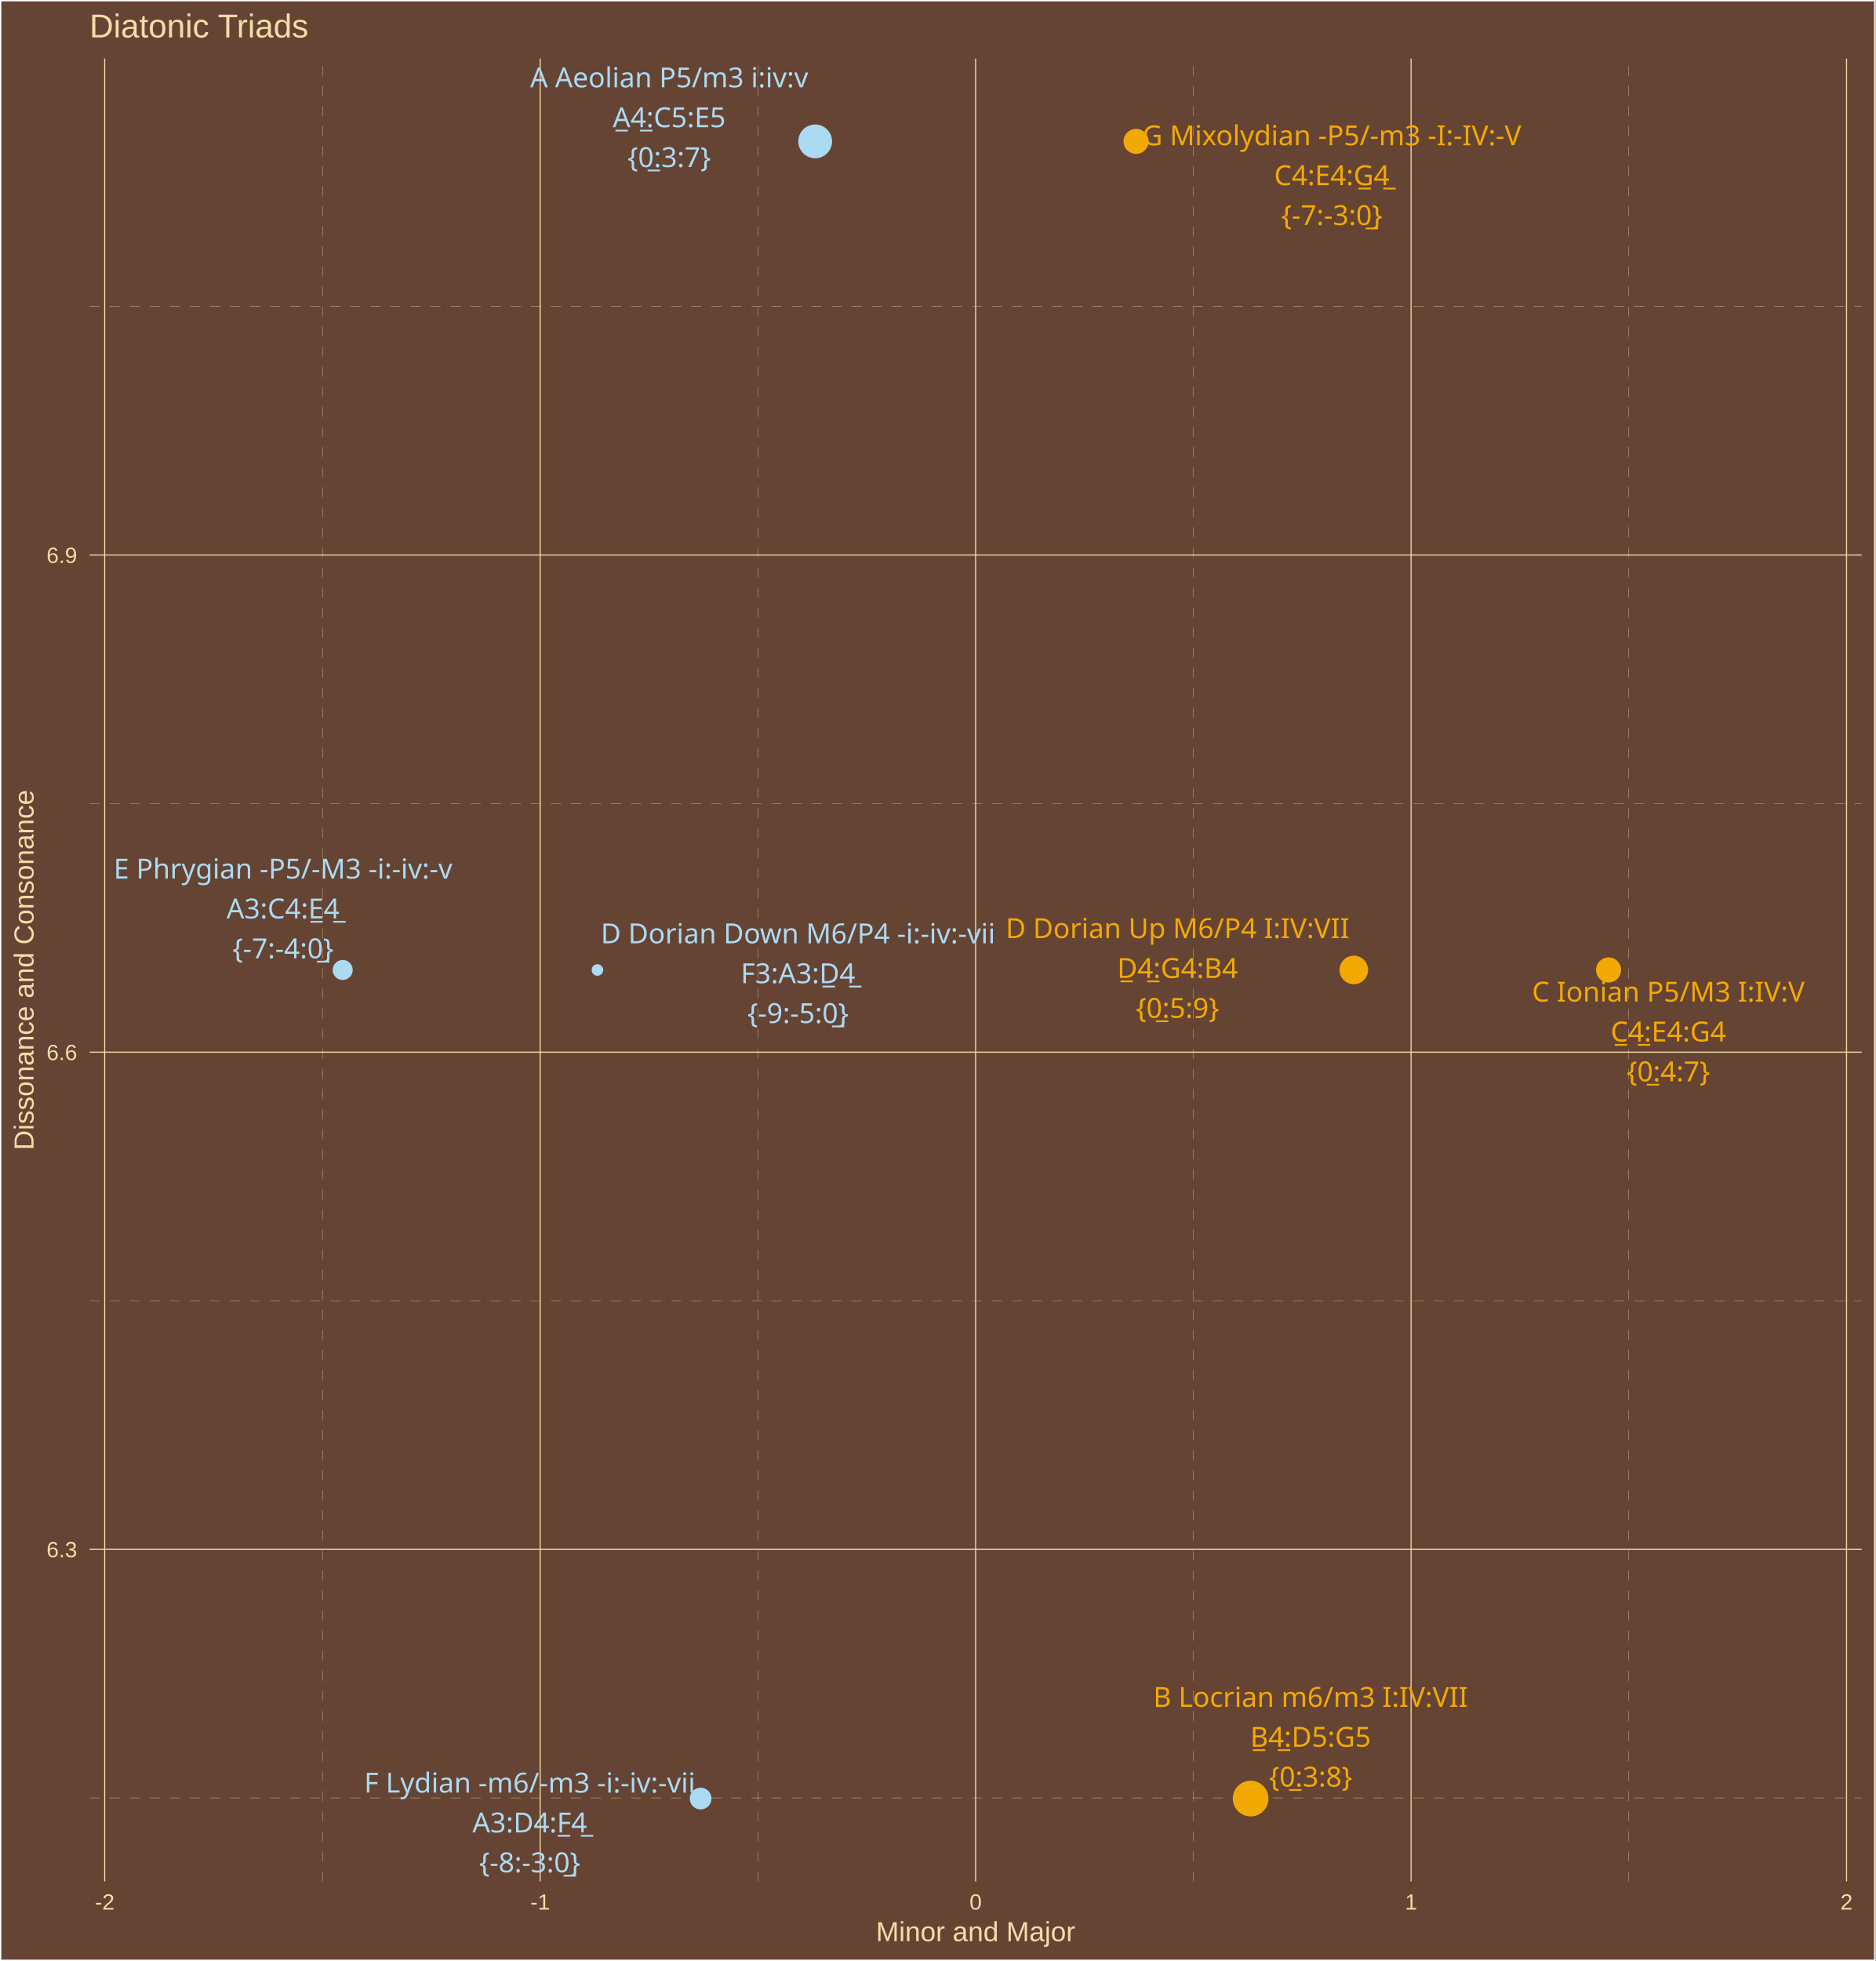
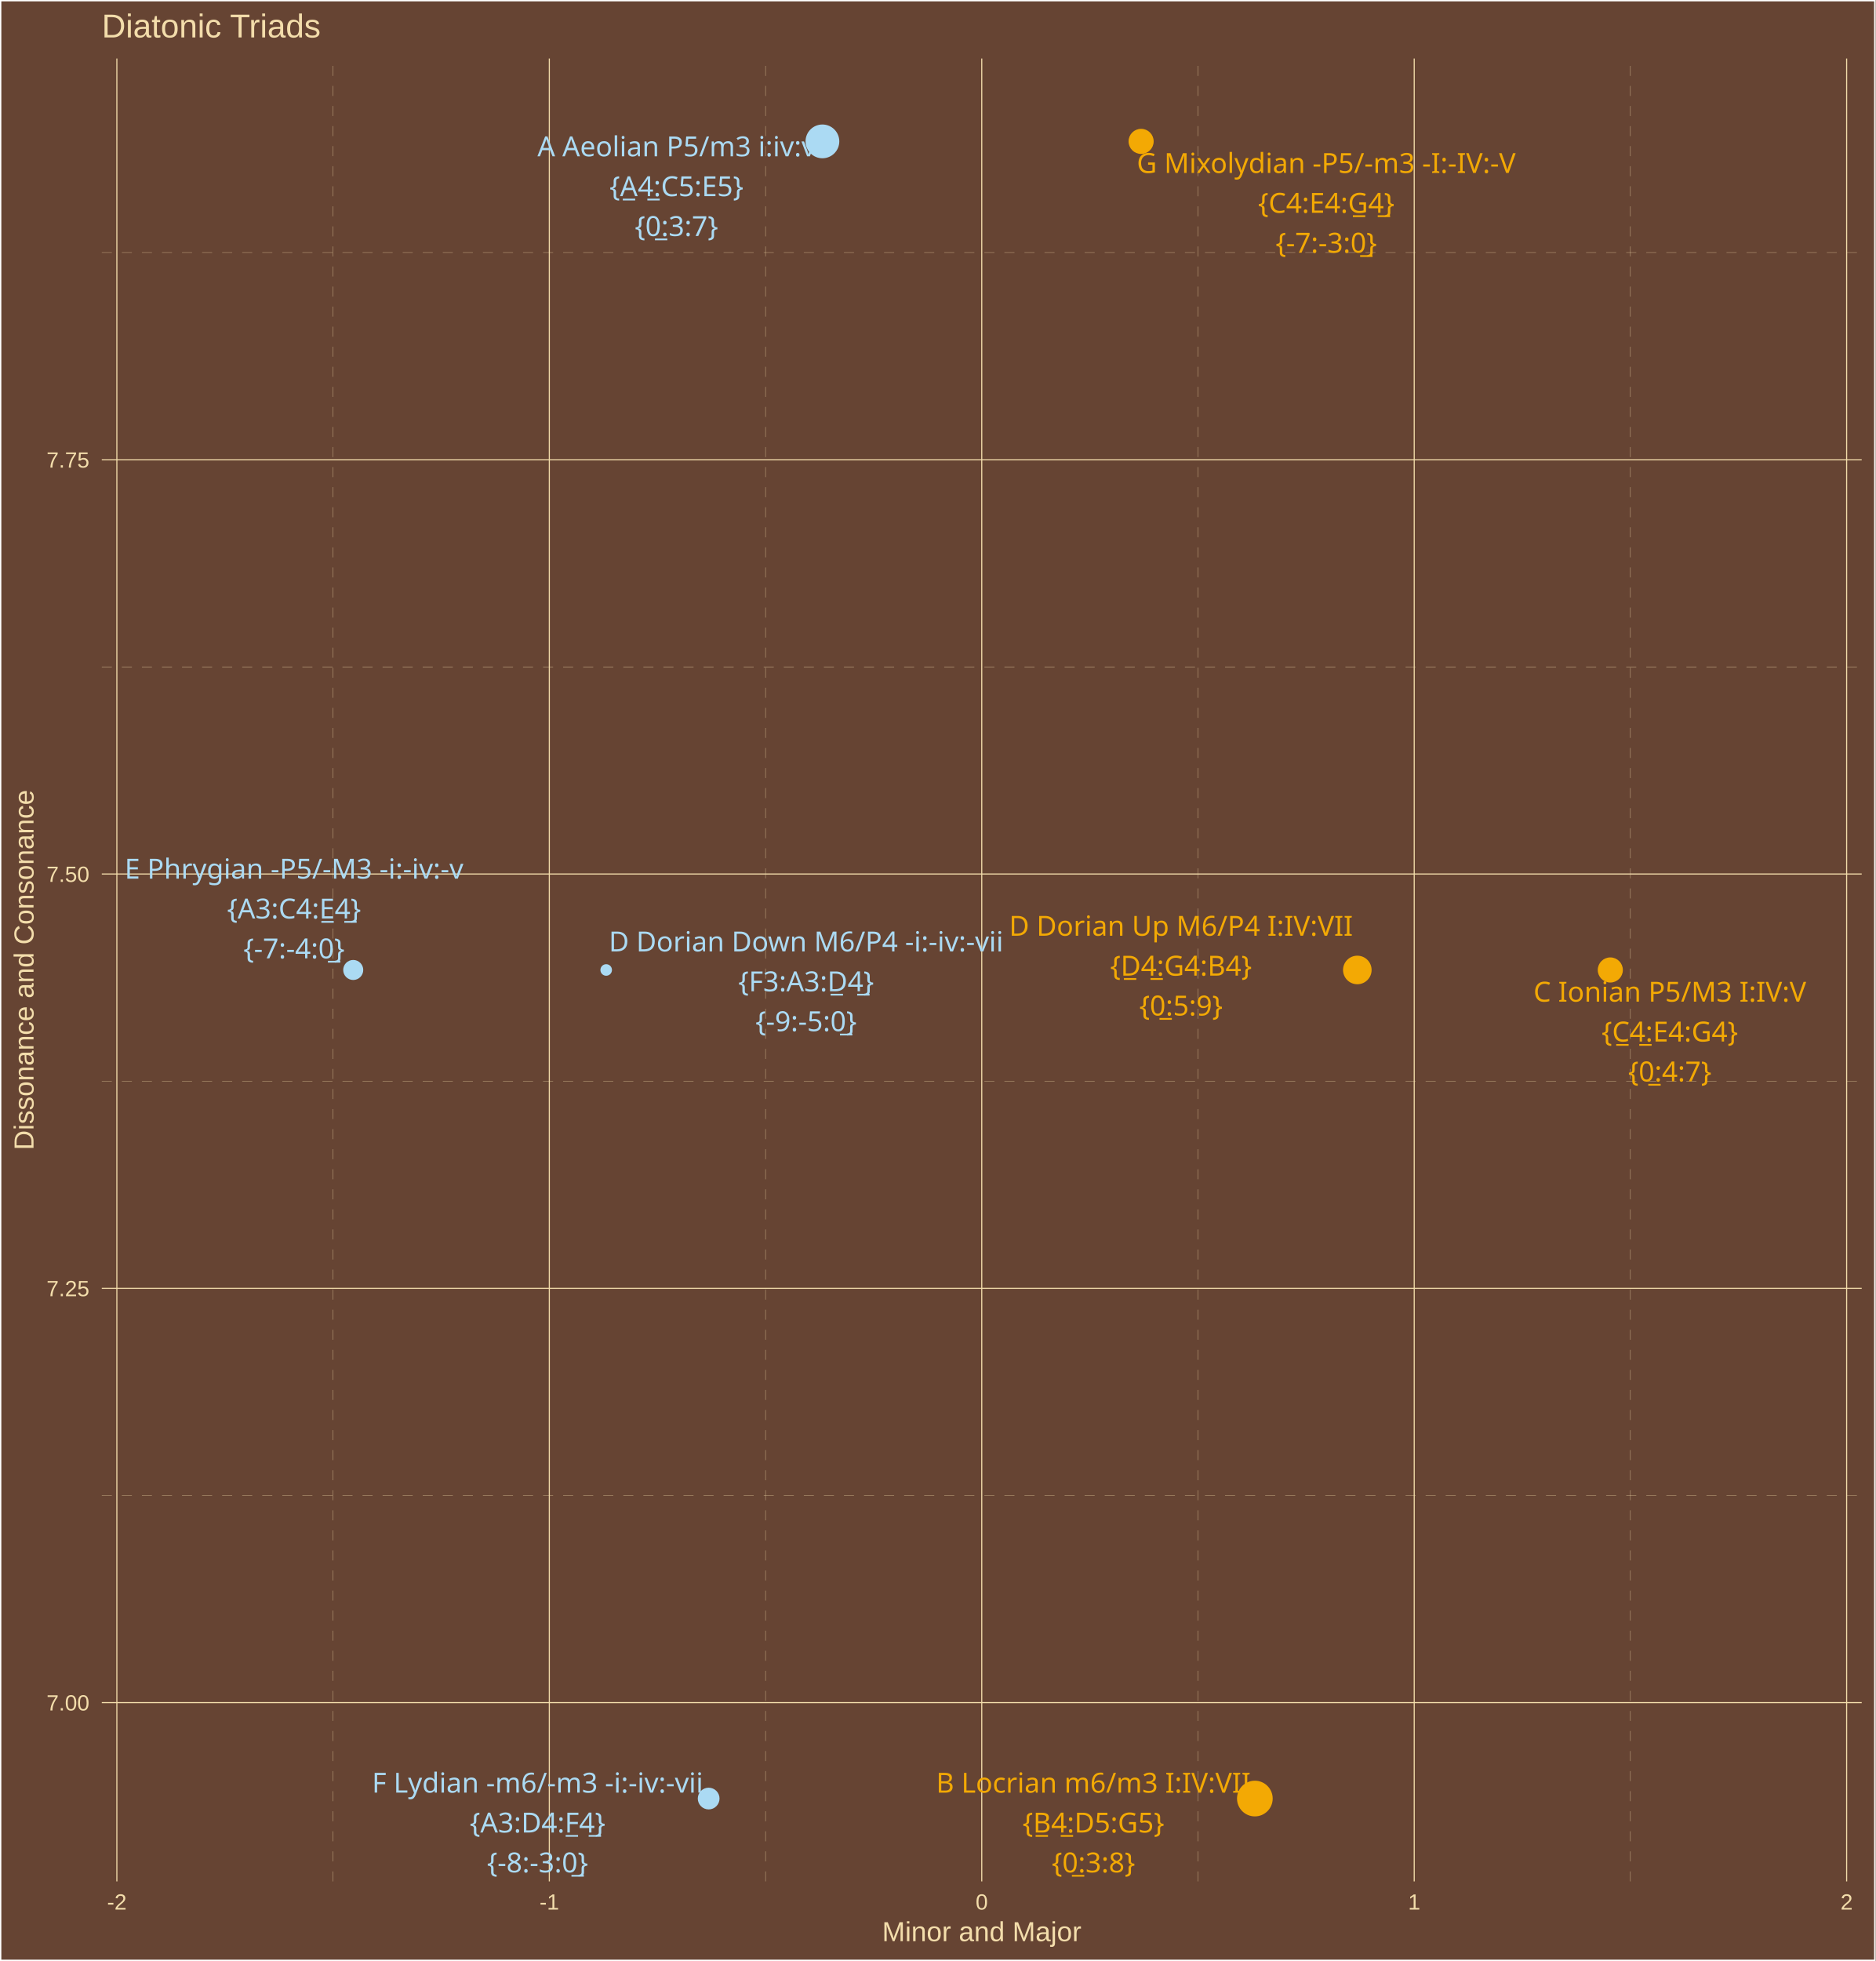
<svg xmlns="http://www.w3.org/2000/svg" class="svglite" width="748.00pt" height="782.00pt" viewBox="0 0 748.00 782.00">
  <defs>
    <style type="text/css">
    .svglite line, .svglite polyline, .svglite polygon, .svglite path, .svglite rect, .svglite circle {
      fill: none;
      stroke: #000000;
      stroke-linecap: round;
      stroke-linejoin: round;
      stroke-miterlimit: 10.00;
    }
    .svglite text {
      white-space: pre;
    }
  </style>
  </defs>
  <rect width="100%" height="100%" style="stroke: none; fill: #664433;" />
  <defs>
    <clipPath id="cpMC4wMHw3NDguMDB8MC4wMHw3ODIuMDA=">
      <rect x="0.00" y="0.00" width="748.00" height="782.00" />
    </clipPath>
  </defs>
  <g clip-path="url(#cpMC4wMHw3NDguMDB8MC4wMHw3ODIuMDA=)">
-     <rect x="-0" y="0" width="748.00" height="782.00" style="stroke-width: 1.07; stroke: #FFFFFF; fill: #664433;" />
+     <rect x="0.00" y="0" width="748.00" height="782.00" style="stroke-width: 1.07; stroke: #FFFFFF; fill: #664433;" />
  </g>
  <defs>
-     <clipPath id="cpMzUuNzF8NzQyLjUyfDIzLjM0fDc1MC4yNw==">
-       <rect x="35.71" y="23.34" width="706.81" height="726.93" />
+     <clipPath id="cpNDAuNjB8NzQyLjUyfDIzLjM0fDc1MC4yNw==">
+       <rect x="40.60" y="23.34" width="701.92" height="726.93" />
    </clipPath>
  </defs>
-   <g clip-path="url(#cpMzUuNzF8NzQyLjUyfDIzLjM0fDc1MC4yNw==)">
-     <rect x="35.71" y="23.34" width="706.81" height="726.93" style="stroke-width: 1.07; stroke: none; fill: #664433;" />
-     <polyline points="35.71,716.96 742.52,716.96 " style="stroke-width: 0.11; stroke: #F3DDAB; stroke-dasharray: 4.00,4.00; stroke-linecap: butt;" />
-     <polyline points="35.71,518.71 742.52,518.71 " style="stroke-width: 0.11; stroke: #F3DDAB; stroke-dasharray: 4.00,4.00; stroke-linecap: butt;" />
-     <polyline points="35.71,320.45 742.52,320.45 " style="stroke-width: 0.11; stroke: #F3DDAB; stroke-dasharray: 4.00,4.00; stroke-linecap: butt;" />
-     <polyline points="35.71,122.20 742.52,122.20 " style="stroke-width: 0.11; stroke: #F3DDAB; stroke-dasharray: 4.00,4.00; stroke-linecap: butt;" />
-     <polyline points="128.60,750.27 128.60,23.34 " style="stroke-width: 0.11; stroke: #F3DDAB; stroke-dasharray: 4.00,4.00; stroke-linecap: butt;" />
-     <polyline points="302.27,750.27 302.27,23.34 " style="stroke-width: 0.11; stroke: #F3DDAB; stroke-dasharray: 4.00,4.00; stroke-linecap: butt;" />
-     <polyline points="475.95,750.27 475.95,23.34 " style="stroke-width: 0.11; stroke: #F3DDAB; stroke-dasharray: 4.00,4.00; stroke-linecap: butt;" />
-     <polyline points="649.63,750.27 649.63,23.34 " style="stroke-width: 0.11; stroke: #F3DDAB; stroke-dasharray: 4.00,4.00; stroke-linecap: butt;" />
-     <polyline points="35.71,617.84 742.52,617.84 " style="stroke-width: 0.43; stroke: #F3DDAB; stroke-linecap: butt;" />
-     <polyline points="35.71,419.58 742.52,419.58 " style="stroke-width: 0.43; stroke: #F3DDAB; stroke-linecap: butt;" />
-     <polyline points="35.71,221.33 742.52,221.33 " style="stroke-width: 0.43; stroke: #F3DDAB; stroke-linecap: butt;" />
-     <polyline points="41.76,750.27 41.76,23.34 " style="stroke-width: 0.43; stroke: #F3DDAB; stroke-linecap: butt;" />
-     <polyline points="215.44,750.27 215.44,23.34 " style="stroke-width: 0.43; stroke: #F3DDAB; stroke-linecap: butt;" />
-     <polyline points="389.11,750.27 389.11,23.34 " style="stroke-width: 0.43; stroke: #F3DDAB; stroke-linecap: butt;" />
-     <polyline points="562.79,750.27 562.79,23.34 " style="stroke-width: 0.43; stroke: #F3DDAB; stroke-linecap: butt;" />
-     <polyline points="736.47,750.27 736.47,23.34 " style="stroke-width: 0.43; stroke: #F3DDAB; stroke-linecap: butt;" />
-     <circle cx="641.55" cy="386.80" r="1.95" style="stroke-width: 0.71; stroke: #F3A904; fill: #F3A904;" />
-     <circle cx="136.68" cy="386.80" r="1.95" style="stroke-width: 0.71; stroke: #ABDAF3; fill: #ABDAF3;" />
-     <circle cx="325.12" cy="56.38" r="1.95" style="stroke-width: 0.71; stroke: #ABDAF3; fill: #ABDAF3;" />
-     <circle cx="453.11" cy="56.38" r="1.95" style="stroke-width: 0.71; stroke: #F3A904; fill: #F3A904;" />
-     <circle cx="539.95" cy="386.80" r="1.95" style="stroke-width: 0.71; stroke: #F3A904; fill: #F3A904;" />
-     <circle cx="238.28" cy="386.80" r="1.95" style="stroke-width: 0.71; stroke: #ABDAF3; fill: #ABDAF3;" />
-     <circle cx="498.80" cy="717.22" r="1.95" style="stroke-width: 0.71; stroke: #F3A904; fill: #F3A904;" />
-     <circle cx="279.43" cy="717.22" r="1.95" style="stroke-width: 0.71; stroke: #ABDAF3; fill: #ABDAF3;" />
-     <circle cx="641.55" cy="386.80" r="4.65" style="stroke-width: 0.71; stroke: #F3A904; fill: #F3A904;" />
-     <circle cx="136.68" cy="386.80" r="3.64" style="stroke-width: 0.71; stroke: #ABDAF3; fill: #ABDAF3;" />
-     <circle cx="325.12" cy="56.38" r="6.38" style="stroke-width: 0.71; stroke: #ABDAF3; fill: #ABDAF3;" />
-     <circle cx="453.11" cy="56.38" r="4.65" style="stroke-width: 0.71; stroke: #F3A904; fill: #F3A904;" />
-     <circle cx="539.95" cy="386.80" r="5.34" style="stroke-width: 0.71; stroke: #F3A904; fill: #F3A904;" />
-     <circle cx="238.28" cy="386.80" r="1.42" style="stroke-width: 0.71; stroke: #ABDAF3; fill: #ABDAF3;" />
-     <circle cx="498.80" cy="717.22" r="6.76" style="stroke-width: 0.71; stroke: #F3A904; fill: #F3A904;" />
-     <circle cx="279.43" cy="717.22" r="3.98" style="stroke-width: 0.71; stroke: #ABDAF3; fill: #ABDAF3;" />
-     <text x="665.40" y="399.41" text-anchor="middle" style="font-size: 11.04px;fill: #F3A904; font-family: &quot;Arial Unicode MS&quot;;" textLength="106.08px" lengthAdjust="spacingAndGlyphs">C Ionian P5/M3 I:IV:V</text>
-     <text x="665.40" y="415.31" text-anchor="middle" style="font-size: 11.04px;fill: #F3A904; font-family: &quot;Arial Unicode MS&quot;;" textLength="48.44px" lengthAdjust="spacingAndGlyphs">C̲4̲:E4:G4</text>
-     <text x="665.40" y="431.20" text-anchor="middle" style="font-size: 11.04px;fill: #F3A904; font-family: &quot;Arial Unicode MS&quot;;" textLength="31.91px" lengthAdjust="spacingAndGlyphs">{0̲:4:7}</text>
-     <text x="112.88" y="350.35" text-anchor="middle" style="font-size: 11.04px;fill: #ABDAF3; font-family: &quot;Arial Unicode MS&quot;;" textLength="132.39px" lengthAdjust="spacingAndGlyphs">E Phrygian -P5/-M3 -i:-iv:-v</text>
-     <text x="112.88" y="366.24" text-anchor="middle" style="font-size: 11.04px;fill: #ABDAF3; font-family: &quot;Arial Unicode MS&quot;;" textLength="47.22px" lengthAdjust="spacingAndGlyphs">A3:C4:E̲4̲</text>
-     <text x="112.88" y="382.14" text-anchor="middle" style="font-size: 11.04px;fill: #ABDAF3; font-family: &quot;Arial Unicode MS&quot;;" textLength="39.25px" lengthAdjust="spacingAndGlyphs">{-7:-4:0̲}</text>
-     <text x="266.90" y="34.83" text-anchor="middle" style="font-size: 11.04px;fill: #ABDAF3; font-family: &quot;Arial Unicode MS&quot;;" textLength="107.29px" lengthAdjust="spacingAndGlyphs">A Aeolian P5/m3 i:iv:v</text>
-     <text x="266.90" y="50.73" text-anchor="middle" style="font-size: 11.04px;fill: #ABDAF3; font-family: &quot;Arial Unicode MS&quot;;" textLength="47.22px" lengthAdjust="spacingAndGlyphs">A̲4̲:C5:E5</text>
-     <text x="266.90" y="66.63" text-anchor="middle" style="font-size: 11.04px;fill: #ABDAF3; font-family: &quot;Arial Unicode MS&quot;;" textLength="31.91px" lengthAdjust="spacingAndGlyphs">{0̲:3:7}</text>
-     <text x="531.18" y="57.94" text-anchor="middle" style="font-size: 11.04px;fill: #F3A904; font-family: &quot;Arial Unicode MS&quot;;" textLength="147.11px" lengthAdjust="spacingAndGlyphs">G Mixolydian -P5/-m3 -I:-IV:-V</text>
-     <text x="531.18" y="73.84" text-anchor="middle" style="font-size: 11.04px;fill: #F3A904; font-family: &quot;Arial Unicode MS&quot;;" textLength="48.44px" lengthAdjust="spacingAndGlyphs">C4:E4:G̲4̲</text>
-     <text x="531.18" y="89.74" text-anchor="middle" style="font-size: 11.04px;fill: #F3A904; font-family: &quot;Arial Unicode MS&quot;;" textLength="39.25px" lengthAdjust="spacingAndGlyphs">{-7:-3:0̲}</text>
-     <text x="469.64" y="374.09" text-anchor="middle" style="font-size: 11.04px;fill: #F3A904; font-family: &quot;Arial Unicode MS&quot;;" textLength="131.82px" lengthAdjust="spacingAndGlyphs">D Dorian Up M6/P4 I:IV:VII</text>
-     <text x="469.64" y="389.99" text-anchor="middle" style="font-size: 11.04px;fill: #F3A904; font-family: &quot;Arial Unicode MS&quot;;" textLength="48.44px" lengthAdjust="spacingAndGlyphs">D̲4̲:G4:B4</text>
-     <text x="469.64" y="405.89" text-anchor="middle" style="font-size: 11.04px;fill: #F3A904; font-family: &quot;Arial Unicode MS&quot;;" textLength="31.91px" lengthAdjust="spacingAndGlyphs">{0̲:5:9}</text>
-     <text x="318.28" y="376.17" text-anchor="middle" style="font-size: 11.04px;fill: #ABDAF3; font-family: &quot;Arial Unicode MS&quot;;" textLength="150.77px" lengthAdjust="spacingAndGlyphs">D Dorian Down M6/P4 -i:-iv:-vii</text>
-     <text x="318.28" y="392.07" text-anchor="middle" style="font-size: 11.04px;fill: #ABDAF3; font-family: &quot;Arial Unicode MS&quot;;" textLength="46.60px" lengthAdjust="spacingAndGlyphs">F3:A3:D̲4̲</text>
-     <text x="318.28" y="407.96" text-anchor="middle" style="font-size: 11.04px;fill: #ABDAF3; font-family: &quot;Arial Unicode MS&quot;;" textLength="39.25px" lengthAdjust="spacingAndGlyphs">{-9:-5:0̲}</text>
-     <text x="522.71" y="680.66" text-anchor="middle" style="font-size: 11.04px;fill: #F3A904; font-family: &quot;Arial Unicode MS&quot;;" textLength="119.56px" lengthAdjust="spacingAndGlyphs">B Locrian m6/m3 I:IV:VII</text>
-     <text x="522.71" y="696.56" text-anchor="middle" style="font-size: 11.04px;fill: #F3A904; font-family: &quot;Arial Unicode MS&quot;;" textLength="48.44px" lengthAdjust="spacingAndGlyphs">B̲4̲:D5:G5</text>
-     <text x="522.71" y="712.45" text-anchor="middle" style="font-size: 11.04px;fill: #F3A904; font-family: &quot;Arial Unicode MS&quot;;" textLength="31.91px" lengthAdjust="spacingAndGlyphs">{0̲:3:8}</text>
-     <text x="211.28" y="714.84" text-anchor="middle" style="font-size: 11.04px;fill: #ABDAF3; font-family: &quot;Arial Unicode MS&quot;;" textLength="127.47px" lengthAdjust="spacingAndGlyphs">F Lydian -m6/-m3 -i:-iv:-vii</text>
-     <text x="211.28" y="730.73" text-anchor="middle" style="font-size: 11.04px;fill: #ABDAF3; font-family: &quot;Arial Unicode MS&quot;;" textLength="46.60px" lengthAdjust="spacingAndGlyphs">A3:D4:F̲4̲</text>
-     <text x="211.28" y="746.63" text-anchor="middle" style="font-size: 11.04px;fill: #ABDAF3; font-family: &quot;Arial Unicode MS&quot;;" textLength="39.25px" lengthAdjust="spacingAndGlyphs">{-8:-3:0̲}</text>
+   <g clip-path="url(#cpNDAuNjB8NzQyLjUyfDIzLjM0fDc1MC4yNw==)">
+     <rect x="40.60" y="23.34" width="701.92" height="726.93" style="stroke-width: 1.07; stroke: none; fill: #664433;" />
+     <polyline points="40.60,596.35 742.52,596.35 " style="stroke-width: 0.11; stroke: #F3DDAB; stroke-dasharray: 4.00,4.00; stroke-linecap: butt;" />
+     <polyline points="40.60,431.13 742.52,431.13 " style="stroke-width: 0.11; stroke: #F3DDAB; stroke-dasharray: 4.00,4.00; stroke-linecap: butt;" />
+     <polyline points="40.60,265.92 742.52,265.92 " style="stroke-width: 0.11; stroke: #F3DDAB; stroke-dasharray: 4.00,4.00; stroke-linecap: butt;" />
+     <polyline points="40.60,100.71 742.52,100.71 " style="stroke-width: 0.11; stroke: #F3DDAB; stroke-dasharray: 4.00,4.00; stroke-linecap: butt;" />
+     <polyline points="132.85,750.27 132.85,23.34 " style="stroke-width: 0.11; stroke: #F3DDAB; stroke-dasharray: 4.00,4.00; stroke-linecap: butt;" />
+     <polyline points="305.32,750.27 305.32,23.34 " style="stroke-width: 0.11; stroke: #F3DDAB; stroke-dasharray: 4.00,4.00; stroke-linecap: butt;" />
+     <polyline points="477.80,750.27 477.80,23.34 " style="stroke-width: 0.11; stroke: #F3DDAB; stroke-dasharray: 4.00,4.00; stroke-linecap: butt;" />
+     <polyline points="650.28,750.27 650.28,23.34 " style="stroke-width: 0.11; stroke: #F3DDAB; stroke-dasharray: 4.00,4.00; stroke-linecap: butt;" />
+     <polyline points="40.60,678.95 742.52,678.95 " style="stroke-width: 0.43; stroke: #F3DDAB; stroke-linecap: butt;" />
+     <polyline points="40.60,513.74 742.52,513.74 " style="stroke-width: 0.43; stroke: #F3DDAB; stroke-linecap: butt;" />
+     <polyline points="40.60,348.53 742.52,348.53 " style="stroke-width: 0.43; stroke: #F3DDAB; stroke-linecap: butt;" />
+     <polyline points="40.60,183.32 742.52,183.32 " style="stroke-width: 0.43; stroke: #F3DDAB; stroke-linecap: butt;" />
+     <polyline points="46.61,750.27 46.61,23.34 " style="stroke-width: 0.43; stroke: #F3DDAB; stroke-linecap: butt;" />
+     <polyline points="219.09,750.27 219.09,23.34 " style="stroke-width: 0.43; stroke: #F3DDAB; stroke-linecap: butt;" />
+     <polyline points="391.56,750.27 391.56,23.34 " style="stroke-width: 0.43; stroke: #F3DDAB; stroke-linecap: butt;" />
+     <polyline points="564.04,750.27 564.04,23.34 " style="stroke-width: 0.43; stroke: #F3DDAB; stroke-linecap: butt;" />
+     <polyline points="736.51,750.27 736.51,23.34 " style="stroke-width: 0.43; stroke: #F3DDAB; stroke-linecap: butt;" />
+     <circle cx="642.25" cy="386.80" r="1.95" style="stroke-width: 0.71; stroke: #F3A904; fill: #F3A904;" />
+     <circle cx="140.88" cy="386.80" r="1.95" style="stroke-width: 0.71; stroke: #ABDAF3; fill: #ABDAF3;" />
+     <circle cx="328.01" cy="56.38" r="1.95" style="stroke-width: 0.71; stroke: #ABDAF3; fill: #ABDAF3;" />
+     <circle cx="455.12" cy="56.38" r="1.95" style="stroke-width: 0.71; stroke: #F3A904; fill: #F3A904;" />
+     <circle cx="541.35" cy="386.80" r="1.95" style="stroke-width: 0.71; stroke: #F3A904; fill: #F3A904;" />
+     <circle cx="241.77" cy="386.80" r="1.95" style="stroke-width: 0.71; stroke: #ABDAF3; fill: #ABDAF3;" />
+     <circle cx="500.48" cy="717.22" r="1.95" style="stroke-width: 0.71; stroke: #F3A904; fill: #F3A904;" />
+     <circle cx="282.64" cy="717.22" r="1.95" style="stroke-width: 0.71; stroke: #ABDAF3; fill: #ABDAF3;" />
+     <circle cx="642.25" cy="386.80" r="4.65" style="stroke-width: 0.71; stroke: #F3A904; fill: #F3A904;" />
+     <circle cx="140.88" cy="386.80" r="3.64" style="stroke-width: 0.71; stroke: #ABDAF3; fill: #ABDAF3;" />
+     <circle cx="328.01" cy="56.38" r="6.38" style="stroke-width: 0.71; stroke: #ABDAF3; fill: #ABDAF3;" />
+     <circle cx="455.12" cy="56.38" r="4.65" style="stroke-width: 0.71; stroke: #F3A904; fill: #F3A904;" />
+     <circle cx="541.35" cy="386.80" r="5.34" style="stroke-width: 0.71; stroke: #F3A904; fill: #F3A904;" />
+     <circle cx="241.77" cy="386.80" r="1.42" style="stroke-width: 0.71; stroke: #ABDAF3; fill: #ABDAF3;" />
+     <circle cx="500.48" cy="717.22" r="6.76" style="stroke-width: 0.71; stroke: #F3A904; fill: #F3A904;" />
+     <circle cx="282.64" cy="717.22" r="3.98" style="stroke-width: 0.71; stroke: #ABDAF3; fill: #ABDAF3;" />
+     <text x="665.98" y="399.43" text-anchor="middle" style="font-size: 11.04px;fill: #F3A904; font-family: &quot;Arial Unicode MS&quot;;" textLength="106.08px" lengthAdjust="spacingAndGlyphs">C Ionian P5/M3 I:IV:V</text>
+     <text x="665.98" y="415.33" text-anchor="middle" style="font-size: 11.04px;fill: #F3A904; font-family: &quot;Arial Unicode MS&quot;;" textLength="55.81px" lengthAdjust="spacingAndGlyphs">{C̲4̲:E4:G4}</text>
+     <text x="665.98" y="431.23" text-anchor="middle" style="font-size: 11.04px;fill: #F3A904; font-family: &quot;Arial Unicode MS&quot;;" textLength="31.91px" lengthAdjust="spacingAndGlyphs">{0̲:4:7}</text>
+     <text x="117.27" y="350.37" text-anchor="middle" style="font-size: 11.04px;fill: #ABDAF3; font-family: &quot;Arial Unicode MS&quot;;" textLength="132.39px" lengthAdjust="spacingAndGlyphs">E Phrygian -P5/-M3 -i:-iv:-v</text>
+     <text x="117.27" y="366.27" text-anchor="middle" style="font-size: 11.04px;fill: #ABDAF3; font-family: &quot;Arial Unicode MS&quot;;" textLength="54.59px" lengthAdjust="spacingAndGlyphs">{A3:C4:E̲4̲}</text>
+     <text x="117.27" y="382.17" text-anchor="middle" style="font-size: 11.04px;fill: #ABDAF3; font-family: &quot;Arial Unicode MS&quot;;" textLength="39.25px" lengthAdjust="spacingAndGlyphs">{-7:-4:0̲}</text>
+     <text x="269.80" y="62.33" text-anchor="middle" style="font-size: 11.04px;fill: #ABDAF3; font-family: &quot;Arial Unicode MS&quot;;" textLength="107.29px" lengthAdjust="spacingAndGlyphs">A Aeolian P5/m3 i:iv:v</text>
+     <text x="269.80" y="78.23" text-anchor="middle" style="font-size: 11.04px;fill: #ABDAF3; font-family: &quot;Arial Unicode MS&quot;;" textLength="54.59px" lengthAdjust="spacingAndGlyphs">{A̲4̲:C5:E5}</text>
+     <text x="269.80" y="94.12" text-anchor="middle" style="font-size: 11.04px;fill: #ABDAF3; font-family: &quot;Arial Unicode MS&quot;;" textLength="31.91px" lengthAdjust="spacingAndGlyphs">{0̲:3:7}</text>
+     <text x="528.95" y="68.97" text-anchor="middle" style="font-size: 11.04px;fill: #F3A904; font-family: &quot;Arial Unicode MS&quot;;" textLength="147.11px" lengthAdjust="spacingAndGlyphs">G Mixolydian -P5/-m3 -I:-IV:-V</text>
+     <text x="528.95" y="84.86" text-anchor="middle" style="font-size: 11.04px;fill: #F3A904; font-family: &quot;Arial Unicode MS&quot;;" textLength="55.81px" lengthAdjust="spacingAndGlyphs">{C4:E4:G̲4̲}</text>
+     <text x="528.95" y="100.76" text-anchor="middle" style="font-size: 11.04px;fill: #F3A904; font-family: &quot;Arial Unicode MS&quot;;" textLength="39.25px" lengthAdjust="spacingAndGlyphs">{-7:-3:0̲}</text>
+     <text x="471.02" y="373.15" text-anchor="middle" style="font-size: 11.04px;fill: #F3A904; font-family: &quot;Arial Unicode MS&quot;;" textLength="131.82px" lengthAdjust="spacingAndGlyphs">D Dorian Up M6/P4 I:IV:VII</text>
+     <text x="471.02" y="389.05" text-anchor="middle" style="font-size: 11.04px;fill: #F3A904; font-family: &quot;Arial Unicode MS&quot;;" textLength="55.81px" lengthAdjust="spacingAndGlyphs">{D̲4̲:G4:B4}</text>
+     <text x="471.02" y="404.95" text-anchor="middle" style="font-size: 11.04px;fill: #F3A904; font-family: &quot;Arial Unicode MS&quot;;" textLength="31.91px" lengthAdjust="spacingAndGlyphs">{0̲:5:9}</text>
+     <text x="321.49" y="379.40" text-anchor="middle" style="font-size: 11.04px;fill: #ABDAF3; font-family: &quot;Arial Unicode MS&quot;;" textLength="150.77px" lengthAdjust="spacingAndGlyphs">D Dorian Down M6/P4 -i:-iv:-vii</text>
+     <text x="321.49" y="395.30" text-anchor="middle" style="font-size: 11.04px;fill: #ABDAF3; font-family: &quot;Arial Unicode MS&quot;;" textLength="53.97px" lengthAdjust="spacingAndGlyphs">{F3:A3:D̲4̲}</text>
+     <text x="321.49" y="411.20" text-anchor="middle" style="font-size: 11.04px;fill: #ABDAF3; font-family: &quot;Arial Unicode MS&quot;;" textLength="39.25px" lengthAdjust="spacingAndGlyphs">{-9:-5:0̲}</text>
+     <text x="436.10" y="714.87" text-anchor="middle" style="font-size: 11.04px;fill: #F3A904; font-family: &quot;Arial Unicode MS&quot;;" textLength="119.56px" lengthAdjust="spacingAndGlyphs">B Locrian m6/m3 I:IV:VII</text>
+     <text x="436.10" y="730.77" text-anchor="middle" style="font-size: 11.04px;fill: #F3A904; font-family: &quot;Arial Unicode MS&quot;;" textLength="55.81px" lengthAdjust="spacingAndGlyphs">{B̲4̲:D5:G5}</text>
+     <text x="436.10" y="746.67" text-anchor="middle" style="font-size: 11.04px;fill: #F3A904; font-family: &quot;Arial Unicode MS&quot;;" textLength="31.91px" lengthAdjust="spacingAndGlyphs">{0̲:3:8}</text>
+     <text x="214.40" y="714.86" text-anchor="middle" style="font-size: 11.04px;fill: #ABDAF3; font-family: &quot;Arial Unicode MS&quot;;" textLength="127.47px" lengthAdjust="spacingAndGlyphs">F Lydian -m6/-m3 -i:-iv:-vii</text>
+     <text x="214.40" y="730.76" text-anchor="middle" style="font-size: 11.04px;fill: #ABDAF3; font-family: &quot;Arial Unicode MS&quot;;" textLength="53.97px" lengthAdjust="spacingAndGlyphs">{A3:D4:F̲4̲}</text>
+     <text x="214.40" y="746.66" text-anchor="middle" style="font-size: 11.04px;fill: #ABDAF3; font-family: &quot;Arial Unicode MS&quot;;" textLength="39.25px" lengthAdjust="spacingAndGlyphs">{-8:-3:0̲}</text>
  </g>
  <g clip-path="url(#cpMC4wMHw3NDguMDB8MC4wMHw3ODIuMDA=)">
-     <text x="30.78" y="620.99" text-anchor="end" style="font-size: 8.80px;fill: #F3DDAB; font-family: &quot;Arial&quot;;" textLength="12.23px" lengthAdjust="spacingAndGlyphs">6.3</text>
-     <text x="30.78" y="422.74" text-anchor="end" style="font-size: 8.80px;fill: #F3DDAB; font-family: &quot;Arial&quot;;" textLength="12.23px" lengthAdjust="spacingAndGlyphs">6.6</text>
-     <text x="30.78" y="224.48" text-anchor="end" style="font-size: 8.80px;fill: #F3DDAB; font-family: &quot;Arial&quot;;" textLength="12.23px" lengthAdjust="spacingAndGlyphs">6.9</text>
-     <text x="41.76" y="761.50" text-anchor="middle" style="font-size: 8.80px;fill: #F3DDAB; font-family: &quot;Arial&quot;;" textLength="7.83px" lengthAdjust="spacingAndGlyphs">-2</text>
-     <text x="215.44" y="761.50" text-anchor="middle" style="font-size: 8.80px;fill: #F3DDAB; font-family: &quot;Arial&quot;;" textLength="7.83px" lengthAdjust="spacingAndGlyphs">-1</text>
-     <text x="389.11" y="761.50" text-anchor="middle" style="font-size: 8.80px;fill: #F3DDAB; font-family: &quot;Arial&quot;;" textLength="4.90px" lengthAdjust="spacingAndGlyphs">0</text>
-     <text x="562.79" y="761.50" text-anchor="middle" style="font-size: 8.80px;fill: #F3DDAB; font-family: &quot;Arial&quot;;" textLength="4.90px" lengthAdjust="spacingAndGlyphs">1</text>
-     <text x="736.47" y="761.50" text-anchor="middle" style="font-size: 8.80px;fill: #F3DDAB; font-family: &quot;Arial&quot;;" textLength="4.90px" lengthAdjust="spacingAndGlyphs">2</text>
-     <text x="389.11" y="774.09" text-anchor="middle" style="font-size: 11.00px;fill: #F3DDAB; font-family: &quot;Arial&quot;;" textLength="79.49px" lengthAdjust="spacingAndGlyphs">Minor and Major</text>
+     <text x="35.67" y="682.10" text-anchor="end" style="font-size: 8.80px;fill: #F3DDAB; font-family: &quot;Arial&quot;;" textLength="17.13px" lengthAdjust="spacingAndGlyphs">7.00</text>
+     <text x="35.67" y="516.89" text-anchor="end" style="font-size: 8.80px;fill: #F3DDAB; font-family: &quot;Arial&quot;;" textLength="17.13px" lengthAdjust="spacingAndGlyphs">7.25</text>
+     <text x="35.67" y="351.68" text-anchor="end" style="font-size: 8.80px;fill: #F3DDAB; font-family: &quot;Arial&quot;;" textLength="17.13px" lengthAdjust="spacingAndGlyphs">7.50</text>
+     <text x="35.67" y="186.47" text-anchor="end" style="font-size: 8.80px;fill: #F3DDAB; font-family: &quot;Arial&quot;;" textLength="17.13px" lengthAdjust="spacingAndGlyphs">7.75</text>
+     <text x="46.61" y="761.50" text-anchor="middle" style="font-size: 8.80px;fill: #F3DDAB; font-family: &quot;Arial&quot;;" textLength="7.83px" lengthAdjust="spacingAndGlyphs">-2</text>
+     <text x="219.09" y="761.50" text-anchor="middle" style="font-size: 8.80px;fill: #F3DDAB; font-family: &quot;Arial&quot;;" textLength="7.83px" lengthAdjust="spacingAndGlyphs">-1</text>
+     <text x="391.56" y="761.50" text-anchor="middle" style="font-size: 8.80px;fill: #F3DDAB; font-family: &quot;Arial&quot;;" textLength="4.90px" lengthAdjust="spacingAndGlyphs">0</text>
+     <text x="564.04" y="761.50" text-anchor="middle" style="font-size: 8.80px;fill: #F3DDAB; font-family: &quot;Arial&quot;;" textLength="4.90px" lengthAdjust="spacingAndGlyphs">1</text>
+     <text x="736.51" y="761.50" text-anchor="middle" style="font-size: 8.80px;fill: #F3DDAB; font-family: &quot;Arial&quot;;" textLength="4.90px" lengthAdjust="spacingAndGlyphs">2</text>
+     <text x="391.56" y="774.09" text-anchor="middle" style="font-size: 11.00px;fill: #F3DDAB; font-family: &quot;Arial&quot;;" textLength="79.49px" lengthAdjust="spacingAndGlyphs">Minor and Major</text>
    <text transform="translate(13.37,386.80) rotate(-90)" text-anchor="middle" style="font-size: 11.00px;fill: #F3DDAB; font-family: &quot;Arial&quot;;" textLength="143.73px" lengthAdjust="spacingAndGlyphs">Dissonance and Consonance</text>
-     <text x="35.71" y="14.94" style="font-size: 13.20px;fill: #F3DDAB; font-family: &quot;Arial&quot;;" textLength="87.97px" lengthAdjust="spacingAndGlyphs">Diatonic Triads</text>
+     <text x="40.60" y="14.94" style="font-size: 13.20px;fill: #F3DDAB; font-family: &quot;Arial&quot;;" textLength="87.97px" lengthAdjust="spacingAndGlyphs">Diatonic Triads</text>
  </g>
</svg>
